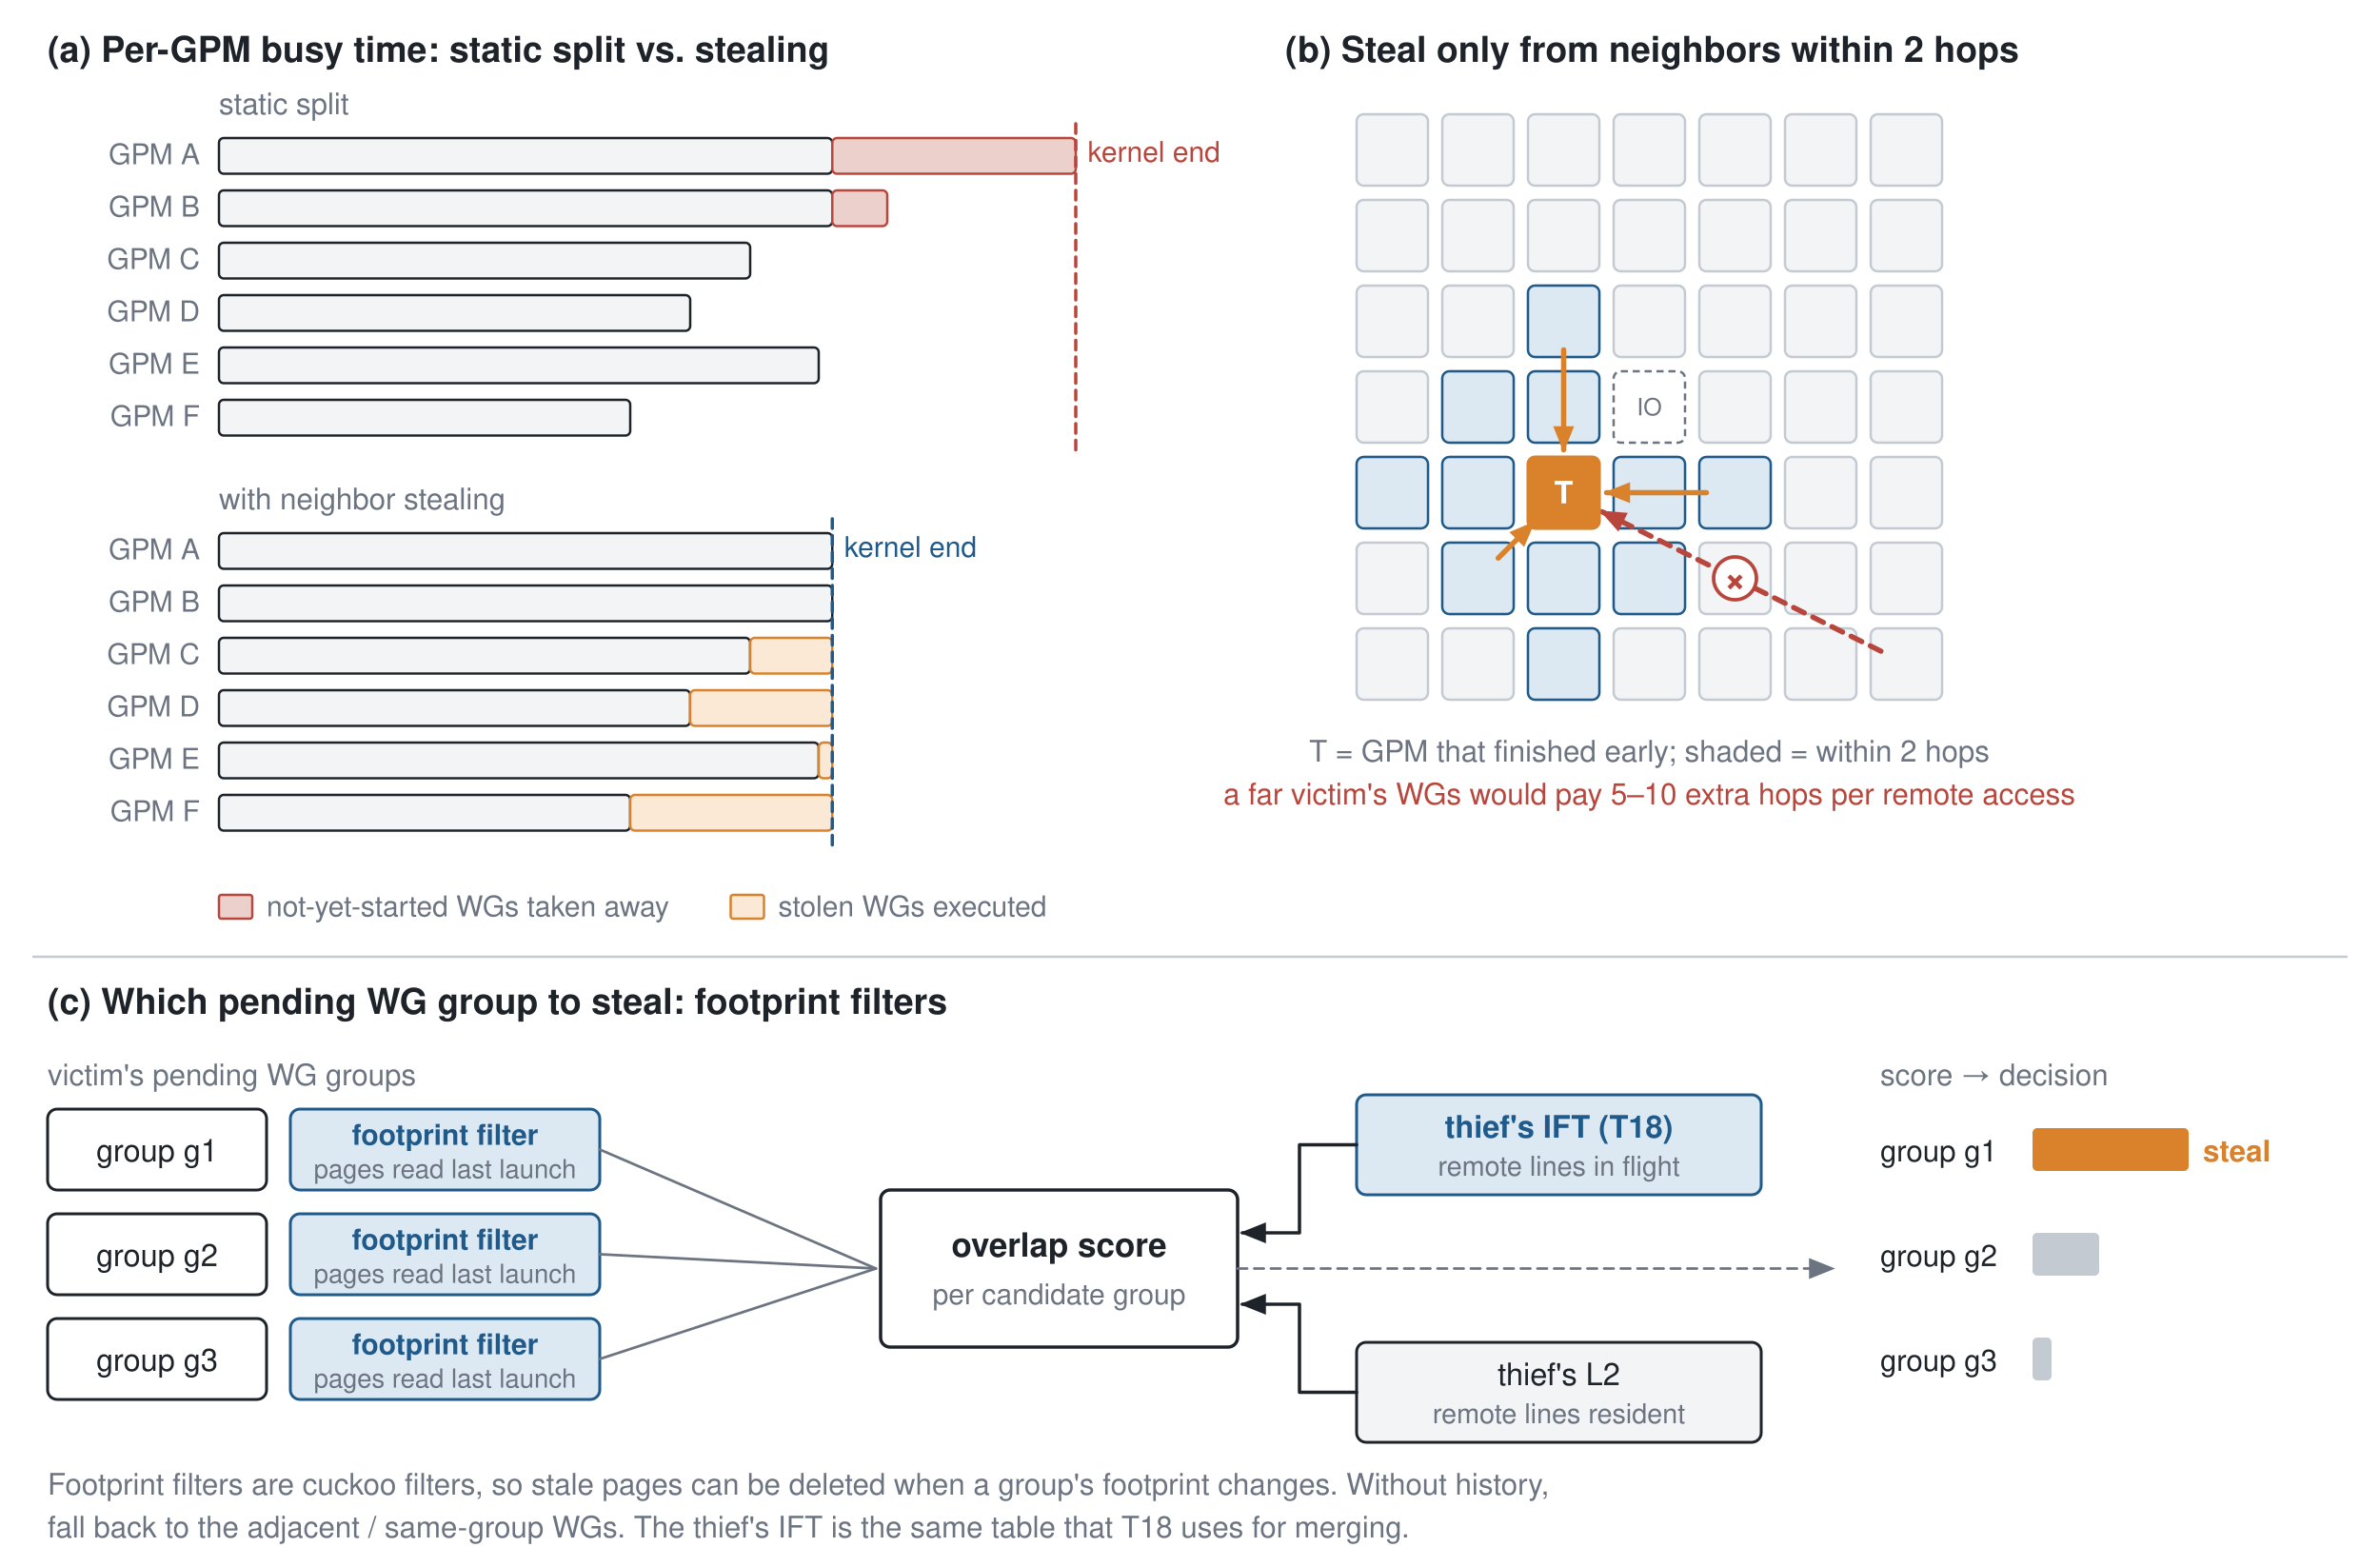
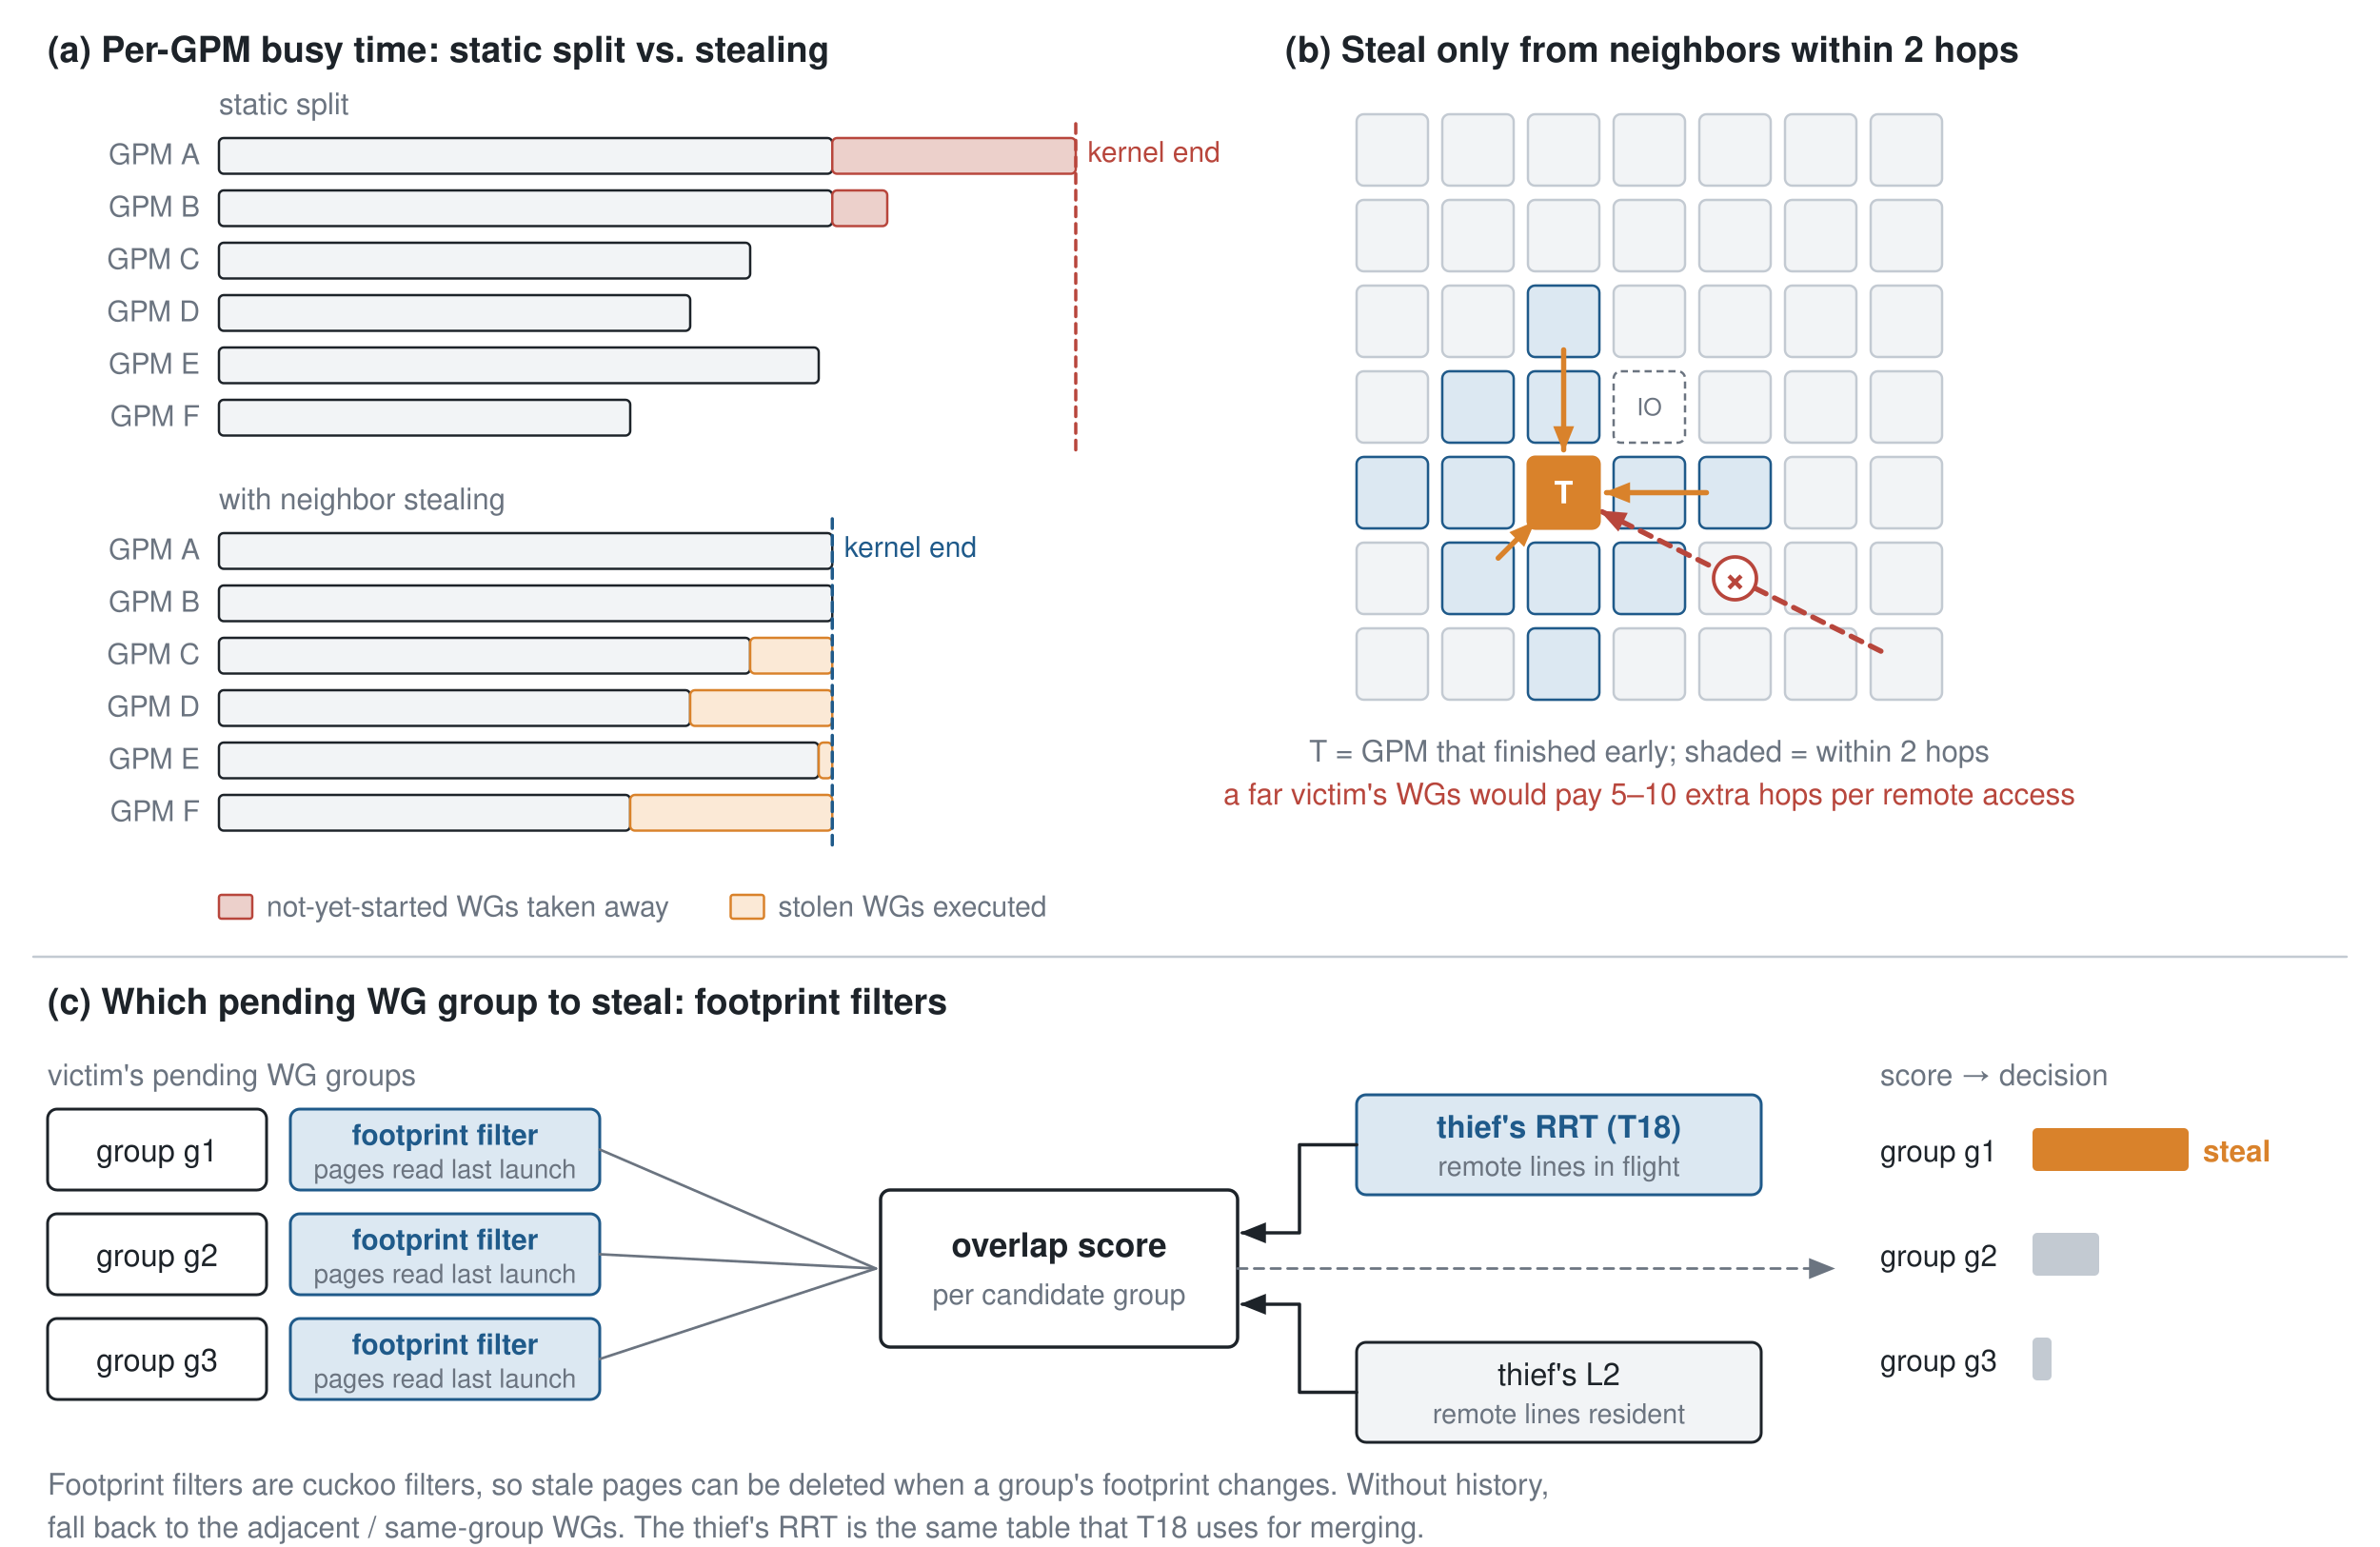
<svg xmlns="http://www.w3.org/2000/svg" viewBox="0 0 1000 650" width="1000" height="650" role="img" aria-label="Filter-guided neighbor work-group stealing: a GPM that finishes early steals not-yet-started work-groups from 1-2 hop neighbours, picking the group whose footprint overlaps data it already holds">
  <rect width="1000" height="650" fill="#ffffff" />
  <defs>
    <marker id="ah-k" viewBox="0 0 10 10" refX="9" refY="5" markerUnits="userSpaceOnUse" markerWidth="11" markerHeight="11" orient="auto-start-reverse">
      <path d="M0,1 L10,5 L0,9 z" fill="#1d2329" />
    </marker>
    <marker id="ah-m" viewBox="0 0 10 10" refX="9" refY="5" markerUnits="userSpaceOnUse" markerWidth="11" markerHeight="11" orient="auto-start-reverse">
      <path d="M0,1 L10,5 L0,9 z" fill="#6b7480" />
    </marker>
    <marker id="ah-a" viewBox="0 0 10 10" refX="9" refY="5" markerUnits="userSpaceOnUse" markerWidth="11" markerHeight="11" orient="auto-start-reverse">
      <path d="M0,1 L10,5 L0,9 z" fill="#1f5a8a" />
    </marker>
    <marker id="ah-o" viewBox="0 0 10 10" refX="9" refY="5" markerUnits="userSpaceOnUse" markerWidth="11" markerHeight="11" orient="auto-start-reverse">
      <path d="M0,1 L10,5 L0,9 z" fill="#d9822b" />
    </marker>
    <marker id="ah-r" viewBox="0 0 10 10" refX="9" refY="5" markerUnits="userSpaceOnUse" markerWidth="11" markerHeight="11" orient="auto-start-reverse">
      <path d="M0,1 L10,5 L0,9 z" fill="#b8463c" />
    </marker>
  </defs>
  <text x="20.0" y="26.0" font-family="Helvetica, Arial, 'Liberation Sans', Inter, sans-serif" font-size="15" font-weight="bold" fill="#1d2329" text-anchor="start">(a) Per-GPM busy time: static split vs. stealing</text>
  <text x="92.0" y="48.0" font-family="Helvetica, Arial, 'Liberation Sans', Inter, sans-serif" font-size="12.5" font-weight="normal" fill="#6b7480" text-anchor="start">static split</text>
  <text x="84.0" y="69.0" font-family="Helvetica, Arial, 'Liberation Sans', Inter, sans-serif" font-size="12" font-weight="normal" fill="#6b7480" text-anchor="end">GPM A</text>
  <rect x="92.0" y="58.0" width="257.7" height="15.0" rx="2" fill="#f2f4f6" stroke="#1d2329" stroke-width="1" />
  <rect x="349.7" y="58.0" width="102.3" height="15.0" rx="2" fill="#ecd0cb" stroke="#b8463c" stroke-width="1" />
  <text x="84.0" y="91.0" font-family="Helvetica, Arial, 'Liberation Sans', Inter, sans-serif" font-size="12" font-weight="normal" fill="#6b7480" text-anchor="end">GPM B</text>
  <rect x="92.0" y="80.0" width="257.7" height="15.0" rx="2" fill="#f2f4f6" stroke="#1d2329" stroke-width="1" />
  <rect x="349.7" y="80.0" width="23.1" height="15.0" rx="2" fill="#ecd0cb" stroke="#b8463c" stroke-width="1" />
  <text x="84.0" y="113.0" font-family="Helvetica, Arial, 'Liberation Sans', Inter, sans-serif" font-size="12" font-weight="normal" fill="#6b7480" text-anchor="end">GPM C</text>
  <rect x="92.0" y="102.0" width="223.2" height="15.0" rx="2" fill="#f2f4f6" stroke="#1d2329" stroke-width="1" />
  <text x="84.0" y="135.0" font-family="Helvetica, Arial, 'Liberation Sans', Inter, sans-serif" font-size="12" font-weight="normal" fill="#6b7480" text-anchor="end">GPM D</text>
  <rect x="92.0" y="124.0" width="198.0" height="15.0" rx="2" fill="#f2f4f6" stroke="#1d2329" stroke-width="1" />
  <text x="84.0" y="157.0" font-family="Helvetica, Arial, 'Liberation Sans', Inter, sans-serif" font-size="12" font-weight="normal" fill="#6b7480" text-anchor="end">GPM E</text>
  <rect x="92.0" y="146.0" width="252.0" height="15.0" rx="2" fill="#f2f4f6" stroke="#1d2329" stroke-width="1" />
  <text x="84.0" y="179.0" font-family="Helvetica, Arial, 'Liberation Sans', Inter, sans-serif" font-size="12" font-weight="normal" fill="#6b7480" text-anchor="end">GPM F</text>
  <rect x="92.0" y="168.0" width="172.8" height="15.0" rx="2" fill="#f2f4f6" stroke="#1d2329" stroke-width="1" />
  <polyline points="452.0,52.0 452.0,190.0" fill="none" stroke="#b8463c" stroke-width="1.4" stroke-linecap="round" stroke-linejoin="round" stroke-dasharray="4 3" />
  <text x="457.0" y="68.0" font-family="Helvetica, Arial, 'Liberation Sans', Inter, sans-serif" font-size="12" font-weight="normal" fill="#b8463c" text-anchor="start">kernel end</text>
  <text x="92.0" y="214.0" font-family="Helvetica, Arial, 'Liberation Sans', Inter, sans-serif" font-size="12.5" font-weight="normal" fill="#6b7480" text-anchor="start">with neighbor stealing</text>
  <text x="84.0" y="235.0" font-family="Helvetica, Arial, 'Liberation Sans', Inter, sans-serif" font-size="12" font-weight="normal" fill="#6b7480" text-anchor="end">GPM A</text>
  <rect x="92.0" y="224.0" width="257.7" height="15.0" rx="2" fill="#f2f4f6" stroke="#1d2329" stroke-width="1" />
  <text x="84.0" y="257.0" font-family="Helvetica, Arial, 'Liberation Sans', Inter, sans-serif" font-size="12" font-weight="normal" fill="#6b7480" text-anchor="end">GPM B</text>
  <rect x="92.0" y="246.0" width="257.7" height="15.0" rx="2" fill="#f2f4f6" stroke="#1d2329" stroke-width="1" />
  <text x="84.0" y="279.0" font-family="Helvetica, Arial, 'Liberation Sans', Inter, sans-serif" font-size="12" font-weight="normal" fill="#6b7480" text-anchor="end">GPM C</text>
  <rect x="92.0" y="268.0" width="223.2" height="15.0" rx="2" fill="#f2f4f6" stroke="#1d2329" stroke-width="1" />
  <rect x="315.2" y="268.0" width="34.5" height="15.0" rx="2" fill="#fbe9d6" stroke="#d9822b" stroke-width="1" />
  <text x="84.0" y="301.0" font-family="Helvetica, Arial, 'Liberation Sans', Inter, sans-serif" font-size="12" font-weight="normal" fill="#6b7480" text-anchor="end">GPM D</text>
  <rect x="92.0" y="290.0" width="198.0" height="15.0" rx="2" fill="#f2f4f6" stroke="#1d2329" stroke-width="1" />
  <rect x="290.0" y="290.0" width="59.7" height="15.0" rx="2" fill="#fbe9d6" stroke="#d9822b" stroke-width="1" />
  <text x="84.0" y="323.0" font-family="Helvetica, Arial, 'Liberation Sans', Inter, sans-serif" font-size="12" font-weight="normal" fill="#6b7480" text-anchor="end">GPM E</text>
  <rect x="92.0" y="312.0" width="252.0" height="15.0" rx="2" fill="#f2f4f6" stroke="#1d2329" stroke-width="1" />
  <rect x="344.0" y="312.0" width="5.7" height="15.0" rx="2" fill="#fbe9d6" stroke="#d9822b" stroke-width="1" />
  <text x="84.0" y="345.0" font-family="Helvetica, Arial, 'Liberation Sans', Inter, sans-serif" font-size="12" font-weight="normal" fill="#6b7480" text-anchor="end">GPM F</text>
  <rect x="92.0" y="334.0" width="172.8" height="15.0" rx="2" fill="#f2f4f6" stroke="#1d2329" stroke-width="1" />
  <rect x="264.8" y="334.0" width="84.9" height="15.0" rx="2" fill="#fbe9d6" stroke="#d9822b" stroke-width="1" />
  <polyline points="349.7,218.0 349.7,356.0" fill="none" stroke="#1f5a8a" stroke-width="1.4" stroke-linecap="round" stroke-linejoin="round" stroke-dasharray="4 3" />
  <text x="354.7" y="234.0" font-family="Helvetica, Arial, 'Liberation Sans', Inter, sans-serif" font-size="12" font-weight="normal" fill="#1f5a8a" text-anchor="start">kernel end</text>
  <rect x="92.0" y="376.0" width="14.0" height="10.0" rx="1" fill="#ecd0cb" stroke="#b8463c" stroke-width="1" />
  <text x="112.0" y="385.0" font-family="Helvetica, Arial, 'Liberation Sans', Inter, sans-serif" font-size="12" font-weight="normal" fill="#6b7480" text-anchor="start">not-yet-started WGs taken away</text>
  <rect x="307.0" y="376.0" width="14.0" height="10.0" rx="1" fill="#fbe9d6" stroke="#d9822b" stroke-width="1" />
  <text x="327.0" y="385.0" font-family="Helvetica, Arial, 'Liberation Sans', Inter, sans-serif" font-size="12" font-weight="normal" fill="#6b7480" text-anchor="start">stolen WGs executed</text>
  <text x="540.0" y="26.0" font-family="Helvetica, Arial, 'Liberation Sans', Inter, sans-serif" font-size="15" font-weight="bold" fill="#1d2329" text-anchor="start">(b) Steal only from neighbors within 2 hops</text>
  <rect x="570.0" y="48.0" width="30.0" height="30.0" rx="3" fill="#f2f4f6" stroke="#c3cad2" stroke-width="1" />
  <rect x="606.0" y="48.0" width="30.0" height="30.0" rx="3" fill="#f2f4f6" stroke="#c3cad2" stroke-width="1" />
  <rect x="642.0" y="48.0" width="30.0" height="30.0" rx="3" fill="#f2f4f6" stroke="#c3cad2" stroke-width="1" />
  <rect x="678.0" y="48.0" width="30.0" height="30.0" rx="3" fill="#f2f4f6" stroke="#c3cad2" stroke-width="1" />
  <rect x="714.0" y="48.0" width="30.0" height="30.0" rx="3" fill="#f2f4f6" stroke="#c3cad2" stroke-width="1" />
  <rect x="750.0" y="48.0" width="30.0" height="30.0" rx="3" fill="#f2f4f6" stroke="#c3cad2" stroke-width="1" />
  <rect x="786.0" y="48.0" width="30.0" height="30.0" rx="3" fill="#f2f4f6" stroke="#c3cad2" stroke-width="1" />
  <rect x="570.0" y="84.0" width="30.0" height="30.0" rx="3" fill="#f2f4f6" stroke="#c3cad2" stroke-width="1" />
  <rect x="606.0" y="84.0" width="30.0" height="30.0" rx="3" fill="#f2f4f6" stroke="#c3cad2" stroke-width="1" />
  <rect x="642.0" y="84.0" width="30.0" height="30.0" rx="3" fill="#f2f4f6" stroke="#c3cad2" stroke-width="1" />
  <rect x="678.0" y="84.0" width="30.0" height="30.0" rx="3" fill="#f2f4f6" stroke="#c3cad2" stroke-width="1" />
  <rect x="714.0" y="84.0" width="30.0" height="30.0" rx="3" fill="#f2f4f6" stroke="#c3cad2" stroke-width="1" />
  <rect x="750.0" y="84.0" width="30.0" height="30.0" rx="3" fill="#f2f4f6" stroke="#c3cad2" stroke-width="1" />
  <rect x="786.0" y="84.0" width="30.0" height="30.0" rx="3" fill="#f2f4f6" stroke="#c3cad2" stroke-width="1" />
  <rect x="570.0" y="120.0" width="30.0" height="30.0" rx="3" fill="#f2f4f6" stroke="#c3cad2" stroke-width="1" />
  <rect x="606.0" y="120.0" width="30.0" height="30.0" rx="3" fill="#f2f4f6" stroke="#c3cad2" stroke-width="1" />
  <rect x="642.0" y="120.0" width="30.0" height="30.0" rx="3" fill="#f2f4f6" stroke="#c3cad2" stroke-width="1" />
  <rect x="678.0" y="120.0" width="30.0" height="30.0" rx="3" fill="#f2f4f6" stroke="#c3cad2" stroke-width="1" />
  <rect x="714.0" y="120.0" width="30.0" height="30.0" rx="3" fill="#f2f4f6" stroke="#c3cad2" stroke-width="1" />
  <rect x="750.0" y="120.0" width="30.0" height="30.0" rx="3" fill="#f2f4f6" stroke="#c3cad2" stroke-width="1" />
  <rect x="786.0" y="120.0" width="30.0" height="30.0" rx="3" fill="#f2f4f6" stroke="#c3cad2" stroke-width="1" />
  <rect x="570.0" y="156.0" width="30.0" height="30.0" rx="3" fill="#f2f4f6" stroke="#c3cad2" stroke-width="1" />
  <rect x="606.0" y="156.0" width="30.0" height="30.0" rx="3" fill="#f2f4f6" stroke="#c3cad2" stroke-width="1" />
  <rect x="642.0" y="156.0" width="30.0" height="30.0" rx="3" fill="#f2f4f6" stroke="#c3cad2" stroke-width="1" />
  <rect x="678.0" y="156.0" width="30.0" height="30.0" rx="3" fill="#ffffff" stroke="#6b7480" stroke-width="1" stroke-dasharray="3 2" />
  <text x="693.0" y="174.5" font-family="Helvetica, Arial, 'Liberation Sans', Inter, sans-serif" font-size="10" font-weight="normal" fill="#6b7480" text-anchor="middle">IO</text>
  <rect x="714.0" y="156.0" width="30.0" height="30.0" rx="3" fill="#f2f4f6" stroke="#c3cad2" stroke-width="1" />
  <rect x="750.0" y="156.0" width="30.0" height="30.0" rx="3" fill="#f2f4f6" stroke="#c3cad2" stroke-width="1" />
  <rect x="786.0" y="156.0" width="30.0" height="30.0" rx="3" fill="#f2f4f6" stroke="#c3cad2" stroke-width="1" />
  <rect x="570.0" y="192.0" width="30.0" height="30.0" rx="3" fill="#f2f4f6" stroke="#c3cad2" stroke-width="1" />
  <rect x="606.0" y="192.0" width="30.0" height="30.0" rx="3" fill="#f2f4f6" stroke="#c3cad2" stroke-width="1" />
  <rect x="642.0" y="192.0" width="30.0" height="30.0" rx="3" fill="#f2f4f6" stroke="#c3cad2" stroke-width="1" />
  <rect x="678.0" y="192.0" width="30.0" height="30.0" rx="3" fill="#f2f4f6" stroke="#c3cad2" stroke-width="1" />
  <rect x="714.0" y="192.0" width="30.0" height="30.0" rx="3" fill="#f2f4f6" stroke="#c3cad2" stroke-width="1" />
  <rect x="750.0" y="192.0" width="30.0" height="30.0" rx="3" fill="#f2f4f6" stroke="#c3cad2" stroke-width="1" />
  <rect x="786.0" y="192.0" width="30.0" height="30.0" rx="3" fill="#f2f4f6" stroke="#c3cad2" stroke-width="1" />
  <rect x="570.0" y="228.0" width="30.0" height="30.0" rx="3" fill="#f2f4f6" stroke="#c3cad2" stroke-width="1" />
  <rect x="606.0" y="228.0" width="30.0" height="30.0" rx="3" fill="#f2f4f6" stroke="#c3cad2" stroke-width="1" />
  <rect x="642.0" y="228.0" width="30.0" height="30.0" rx="3" fill="#f2f4f6" stroke="#c3cad2" stroke-width="1" />
  <rect x="678.0" y="228.0" width="30.0" height="30.0" rx="3" fill="#f2f4f6" stroke="#c3cad2" stroke-width="1" />
  <rect x="714.0" y="228.0" width="30.0" height="30.0" rx="3" fill="#f2f4f6" stroke="#c3cad2" stroke-width="1" />
  <rect x="750.0" y="228.0" width="30.0" height="30.0" rx="3" fill="#f2f4f6" stroke="#c3cad2" stroke-width="1" />
  <rect x="786.0" y="228.0" width="30.0" height="30.0" rx="3" fill="#f2f4f6" stroke="#c3cad2" stroke-width="1" />
  <rect x="570.0" y="264.0" width="30.0" height="30.0" rx="3" fill="#f2f4f6" stroke="#c3cad2" stroke-width="1" />
  <rect x="606.0" y="264.0" width="30.0" height="30.0" rx="3" fill="#f2f4f6" stroke="#c3cad2" stroke-width="1" />
  <rect x="642.0" y="264.0" width="30.0" height="30.0" rx="3" fill="#f2f4f6" stroke="#c3cad2" stroke-width="1" />
  <rect x="678.0" y="264.0" width="30.0" height="30.0" rx="3" fill="#f2f4f6" stroke="#c3cad2" stroke-width="1" />
  <rect x="714.0" y="264.0" width="30.0" height="30.0" rx="3" fill="#f2f4f6" stroke="#c3cad2" stroke-width="1" />
  <rect x="750.0" y="264.0" width="30.0" height="30.0" rx="3" fill="#f2f4f6" stroke="#c3cad2" stroke-width="1" />
  <rect x="786.0" y="264.0" width="30.0" height="30.0" rx="3" fill="#f2f4f6" stroke="#c3cad2" stroke-width="1" />
  <rect x="642.0" y="120.0" width="30.0" height="30.0" rx="3" fill="#dce8f2" stroke="#1f5a8a" stroke-width="1" />
  <rect x="606.0" y="156.0" width="30.0" height="30.0" rx="3" fill="#dce8f2" stroke="#1f5a8a" stroke-width="1" />
  <rect x="642.0" y="156.0" width="30.0" height="30.0" rx="3" fill="#dce8f2" stroke="#1f5a8a" stroke-width="1" />
  <rect x="570.0" y="192.0" width="30.0" height="30.0" rx="3" fill="#dce8f2" stroke="#1f5a8a" stroke-width="1" />
  <rect x="606.0" y="192.0" width="30.0" height="30.0" rx="3" fill="#dce8f2" stroke="#1f5a8a" stroke-width="1" />
  <rect x="678.0" y="192.0" width="30.0" height="30.0" rx="3" fill="#dce8f2" stroke="#1f5a8a" stroke-width="1" />
  <rect x="714.0" y="192.0" width="30.0" height="30.0" rx="3" fill="#dce8f2" stroke="#1f5a8a" stroke-width="1" />
  <rect x="606.0" y="228.0" width="30.0" height="30.0" rx="3" fill="#dce8f2" stroke="#1f5a8a" stroke-width="1" />
  <rect x="642.0" y="228.0" width="30.0" height="30.0" rx="3" fill="#dce8f2" stroke="#1f5a8a" stroke-width="1" />
  <rect x="678.0" y="228.0" width="30.0" height="30.0" rx="3" fill="#dce8f2" stroke="#1f5a8a" stroke-width="1" />
  <rect x="642.0" y="264.0" width="30.0" height="30.0" rx="3" fill="#dce8f2" stroke="#1f5a8a" stroke-width="1" />
  <polyline points="657.0,147.0 657.0,189.0" fill="none" stroke="#d9822b" stroke-width="2.2" stroke-linecap="round" stroke-linejoin="round" marker-end="url(#ah-o)" />
  <polyline points="717.0,207.0 675.0,207.0" fill="none" stroke="#d9822b" stroke-width="2.2" stroke-linecap="round" stroke-linejoin="round" marker-end="url(#ah-o)" />
  <polyline points="629.5,234.5 644.3,219.7" fill="none" stroke="#d9822b" stroke-width="2.2" stroke-linecap="round" stroke-linejoin="round" marker-end="url(#ah-o)" />
  <polyline points="790.3,273.6 673.1,215.0" fill="none" stroke="#b8463c" stroke-width="2.2" stroke-linecap="round" stroke-linejoin="round" stroke-dasharray="5 4" marker-end="url(#ah-r)" />
  <circle cx="729.0" cy="243.0" r="9" fill="#fff" stroke="#b8463c" stroke-width="1.5" />
  <text x="729.0" y="248.0" font-family="Helvetica, Arial, 'Liberation Sans', Inter, sans-serif" font-size="15" font-weight="bold" fill="#b8463c" text-anchor="middle">×</text>
  <rect x="642.0" y="192.0" width="30.0" height="30.0" rx="3" fill="#d9822b" stroke="#d9822b" stroke-width="1.2" />
  <text x="657.0" y="211.5" font-family="Helvetica, Arial, 'Liberation Sans', Inter, sans-serif" font-size="13" font-weight="bold" fill="#fff" text-anchor="middle">T</text>
  <text x="693.0" y="320.0" font-family="Helvetica, Arial, 'Liberation Sans', Inter, sans-serif" font-size="12.5" font-weight="normal" fill="#6b7480" text-anchor="middle">T = GPM that finished early;  shaded = within 2 hops</text>
  <text x="693.0" y="338.0" font-family="Helvetica, Arial, 'Liberation Sans', Inter, sans-serif" font-size="12.5" font-weight="normal" fill="#b8463c" text-anchor="middle">a far victim's WGs would pay 5–10 extra hops per remote access</text>
  <polyline points="14.0,402.0 986.0,402.0" fill="none" stroke="#c3cad2" stroke-width="1" stroke-linecap="round" stroke-linejoin="round" />
  <text x="20.0" y="426.0" font-family="Helvetica, Arial, 'Liberation Sans', Inter, sans-serif" font-size="15" font-weight="bold" fill="#1d2329" text-anchor="start">(c) Which pending WG group to steal: footprint filters</text>
  <text x="20.0" y="456.0" font-family="Helvetica, Arial, 'Liberation Sans', Inter, sans-serif" font-size="12.5" font-weight="normal" fill="#6b7480" text-anchor="start">victim's pending WG groups</text>
  <rect x="20.0" y="466.0" width="92.0" height="34.0" rx="4" fill="#fff" stroke="#1d2329" stroke-width="1.2" />
  <text x="66.0" y="488.0" font-family="Helvetica, Arial, 'Liberation Sans', Inter, sans-serif" font-size="13" font-weight="normal" fill="#1d2329" text-anchor="middle">group g1</text>
  <rect x="122.0" y="466.0" width="130.0" height="34.0" rx="4" fill="#dce8f2" stroke="#1f5a8a" stroke-width="1.2" />
  <text x="187.0" y="481.0" font-family="Helvetica, Arial, 'Liberation Sans', Inter, sans-serif" font-size="12" font-weight="bold" fill="#1f5a8a" text-anchor="middle">footprint filter</text>
  <text x="187.0" y="495.0" font-family="Helvetica, Arial, 'Liberation Sans', Inter, sans-serif" font-size="11" font-weight="normal" fill="#6b7480" text-anchor="middle">pages read last launch</text>
  <polyline points="252.0,483.0 368.0,533.0" fill="none" stroke="#6b7480" stroke-width="1.1" stroke-linecap="round" stroke-linejoin="round" />
  <rect x="20.0" y="510.0" width="92.0" height="34.0" rx="4" fill="#fff" stroke="#1d2329" stroke-width="1.2" />
  <text x="66.0" y="532.0" font-family="Helvetica, Arial, 'Liberation Sans', Inter, sans-serif" font-size="13" font-weight="normal" fill="#1d2329" text-anchor="middle">group g2</text>
  <rect x="122.0" y="510.0" width="130.0" height="34.0" rx="4" fill="#dce8f2" stroke="#1f5a8a" stroke-width="1.2" />
  <text x="187.0" y="525.0" font-family="Helvetica, Arial, 'Liberation Sans', Inter, sans-serif" font-size="12" font-weight="bold" fill="#1f5a8a" text-anchor="middle">footprint filter</text>
  <text x="187.0" y="539.0" font-family="Helvetica, Arial, 'Liberation Sans', Inter, sans-serif" font-size="11" font-weight="normal" fill="#6b7480" text-anchor="middle">pages read last launch</text>
  <polyline points="252.0,527.0 368.0,533.0" fill="none" stroke="#6b7480" stroke-width="1.1" stroke-linecap="round" stroke-linejoin="round" />
  <rect x="20.0" y="554.0" width="92.0" height="34.0" rx="4" fill="#fff" stroke="#1d2329" stroke-width="1.2" />
  <text x="66.0" y="576.0" font-family="Helvetica, Arial, 'Liberation Sans', Inter, sans-serif" font-size="13" font-weight="normal" fill="#1d2329" text-anchor="middle">group g3</text>
  <rect x="122.0" y="554.0" width="130.0" height="34.0" rx="4" fill="#dce8f2" stroke="#1f5a8a" stroke-width="1.2" />
  <text x="187.0" y="569.0" font-family="Helvetica, Arial, 'Liberation Sans', Inter, sans-serif" font-size="12" font-weight="bold" fill="#1f5a8a" text-anchor="middle">footprint filter</text>
  <text x="187.0" y="583.0" font-family="Helvetica, Arial, 'Liberation Sans', Inter, sans-serif" font-size="11" font-weight="normal" fill="#6b7480" text-anchor="middle">pages read last launch</text>
  <polyline points="252.0,571.0 368.0,533.0" fill="none" stroke="#6b7480" stroke-width="1.1" stroke-linecap="round" stroke-linejoin="round" />
  <rect x="370.0" y="500.0" width="150.0" height="66.0" rx="4" fill="#fff" stroke="#1d2329" stroke-width="1.4" />
  <text x="445.0" y="528.0" font-family="Helvetica, Arial, 'Liberation Sans', Inter, sans-serif" font-size="14" font-weight="bold" fill="#1d2329" text-anchor="middle">overlap score</text>
  <text x="445.0" y="548.0" font-family="Helvetica, Arial, 'Liberation Sans', Inter, sans-serif" font-size="12" font-weight="normal" fill="#6b7480" text-anchor="middle">per candidate group</text>
  <rect x="570.0" y="460.0" width="170.0" height="42.0" rx="4" fill="#dce8f2" stroke="#1f5a8a" stroke-width="1.2" />
-   <text x="655.0" y="478.0" font-family="Helvetica, Arial, 'Liberation Sans', Inter, sans-serif" font-size="13" font-weight="bold" fill="#1f5a8a" text-anchor="middle">thief's IFT (T18)</text>
+   <text x="655.0" y="478.0" font-family="Helvetica, Arial, 'Liberation Sans', Inter, sans-serif" font-size="13" font-weight="bold" fill="#1f5a8a" text-anchor="middle">thief's RRT (T18)</text>
  <text x="655.0" y="494.0" font-family="Helvetica, Arial, 'Liberation Sans', Inter, sans-serif" font-size="11.5" font-weight="normal" fill="#6b7480" text-anchor="middle">remote lines in flight</text>
  <rect x="570.0" y="564.0" width="170.0" height="42.0" rx="4" fill="#f2f4f6" stroke="#1d2329" stroke-width="1.2" />
  <text x="655.0" y="582.0" font-family="Helvetica, Arial, 'Liberation Sans', Inter, sans-serif" font-size="13" font-weight="normal" fill="#1d2329" text-anchor="middle">thief's L2</text>
  <text x="655.0" y="598.0" font-family="Helvetica, Arial, 'Liberation Sans', Inter, sans-serif" font-size="11.5" font-weight="normal" fill="#6b7480" text-anchor="middle">remote lines resident</text>
  <polyline points="570.0,481.0 546.0,481.0 546.0,518.0 522.0,518.0" fill="none" stroke="#1d2329" stroke-width="1.4" stroke-linecap="round" stroke-linejoin="round" marker-end="url(#ah-k)" />
  <polyline points="570.0,585.0 546.0,585.0 546.0,548.0 522.0,548.0" fill="none" stroke="#1d2329" stroke-width="1.4" stroke-linecap="round" stroke-linejoin="round" marker-end="url(#ah-k)" />
  <text x="790.0" y="456.0" font-family="Helvetica, Arial, 'Liberation Sans', Inter, sans-serif" font-size="12.5" font-weight="normal" fill="#6b7480" text-anchor="start">score → decision</text>
  <text x="790.0" y="488.0" font-family="Helvetica, Arial, 'Liberation Sans', Inter, sans-serif" font-size="12.5" font-weight="normal" fill="#1d2329" text-anchor="start">group g1</text>
  <rect x="854.0" y="474.0" width="65.6" height="18.0" rx="2" fill="#d9822b" stroke="none" stroke-width="1.2" />
  <text x="925.6" y="488.0" font-family="Helvetica, Arial, 'Liberation Sans', Inter, sans-serif" font-size="12.5" font-weight="bold" fill="#d9822b" text-anchor="start">steal</text>
  <text x="790.0" y="532.0" font-family="Helvetica, Arial, 'Liberation Sans', Inter, sans-serif" font-size="12.5" font-weight="normal" fill="#1d2329" text-anchor="start">group g2</text>
  <rect x="854.0" y="518.0" width="28.0" height="18.0" rx="2" fill="#c3cad2" stroke="none" stroke-width="1.2" />
  <text x="790.0" y="576.0" font-family="Helvetica, Arial, 'Liberation Sans', Inter, sans-serif" font-size="12.5" font-weight="normal" fill="#1d2329" text-anchor="start">group g3</text>
  <rect x="854.0" y="562.0" width="8.0" height="18.0" rx="2" fill="#c3cad2" stroke="none" stroke-width="1.2" />
  <polyline points="520.0,533.0 770.0,533.0" fill="none" stroke="#6b7480" stroke-width="1.1" stroke-linecap="round" stroke-linejoin="round" stroke-dasharray="4 3" marker-end="url(#ah-m)" />
  <text x="20.0" y="628.0" font-family="Helvetica, Arial, 'Liberation Sans', Inter, sans-serif" font-size="12.5" font-weight="normal" fill="#6b7480" text-anchor="start">Footprint filters are cuckoo filters, so stale pages can be deleted when a group's footprint changes. Without history,</text>
-   <text x="20.0" y="646.0" font-family="Helvetica, Arial, 'Liberation Sans', Inter, sans-serif" font-size="12.5" font-weight="normal" fill="#6b7480" text-anchor="start">fall back to the adjacent / same-group WGs. The thief's IFT is the same table that T18 uses for merging.</text>
+   <text x="20.0" y="646.0" font-family="Helvetica, Arial, 'Liberation Sans', Inter, sans-serif" font-size="12.5" font-weight="normal" fill="#6b7480" text-anchor="start">fall back to the adjacent / same-group WGs. The thief's RRT is the same table that T18 uses for merging.</text>
</svg>
